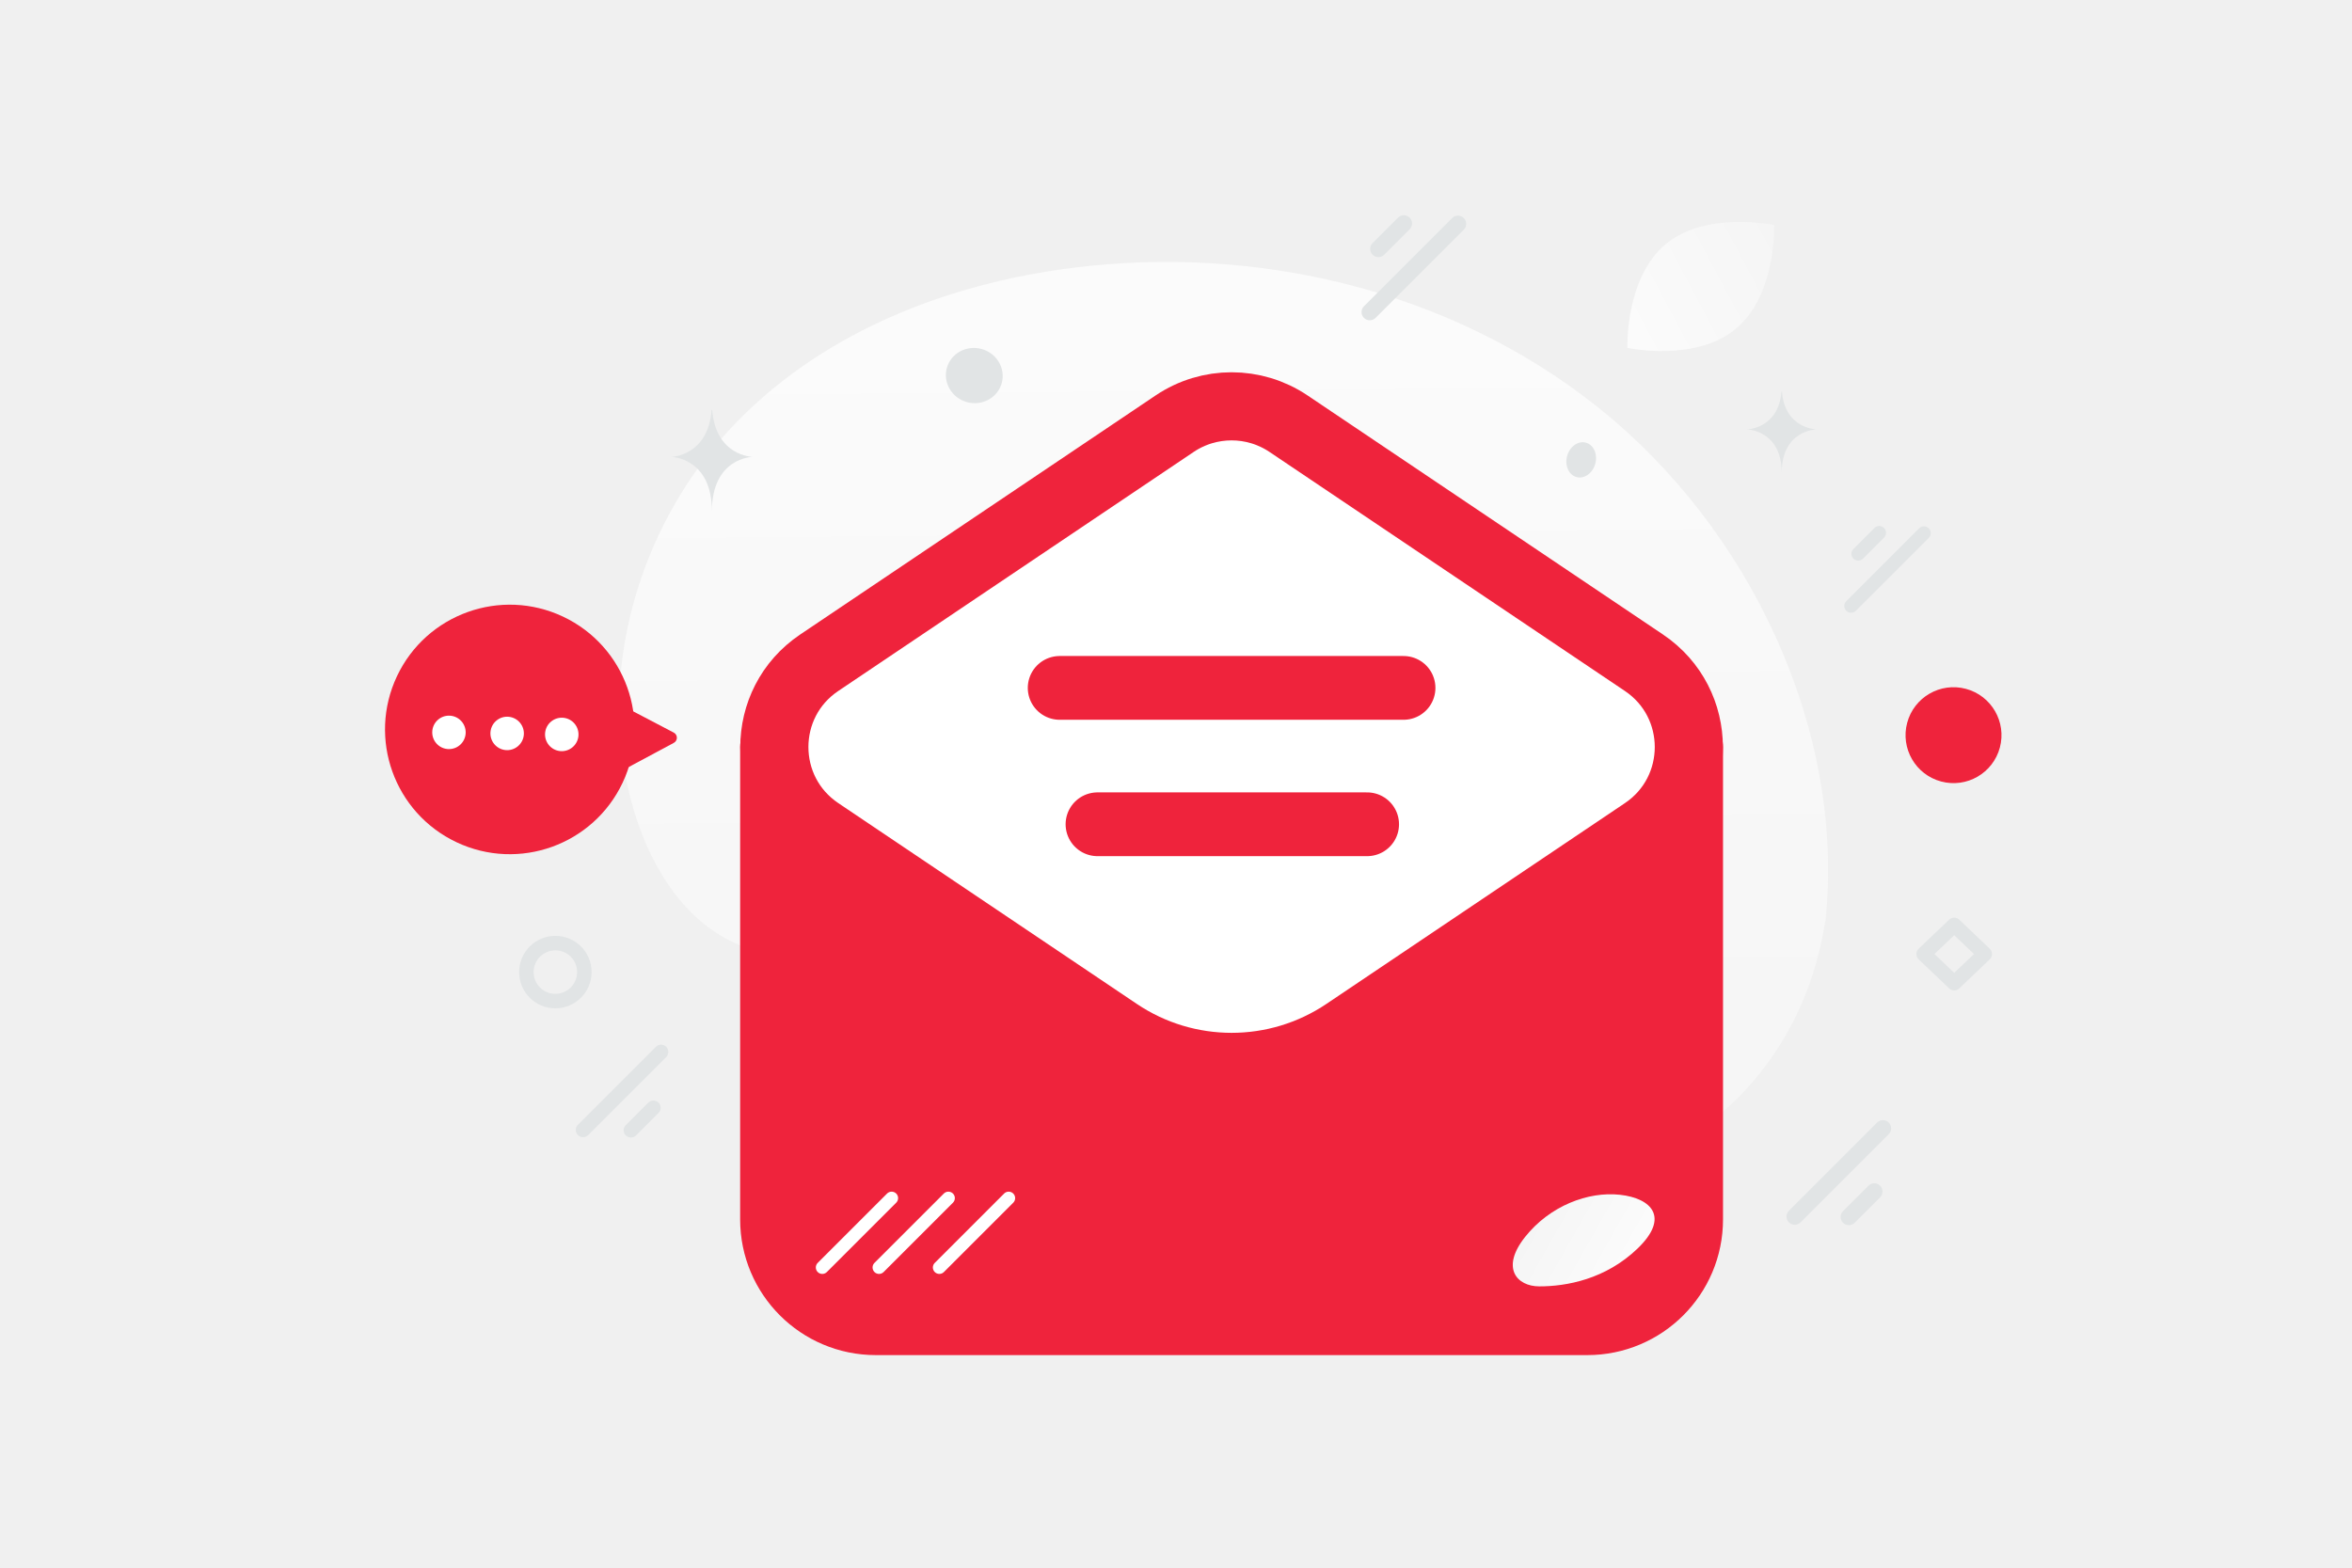
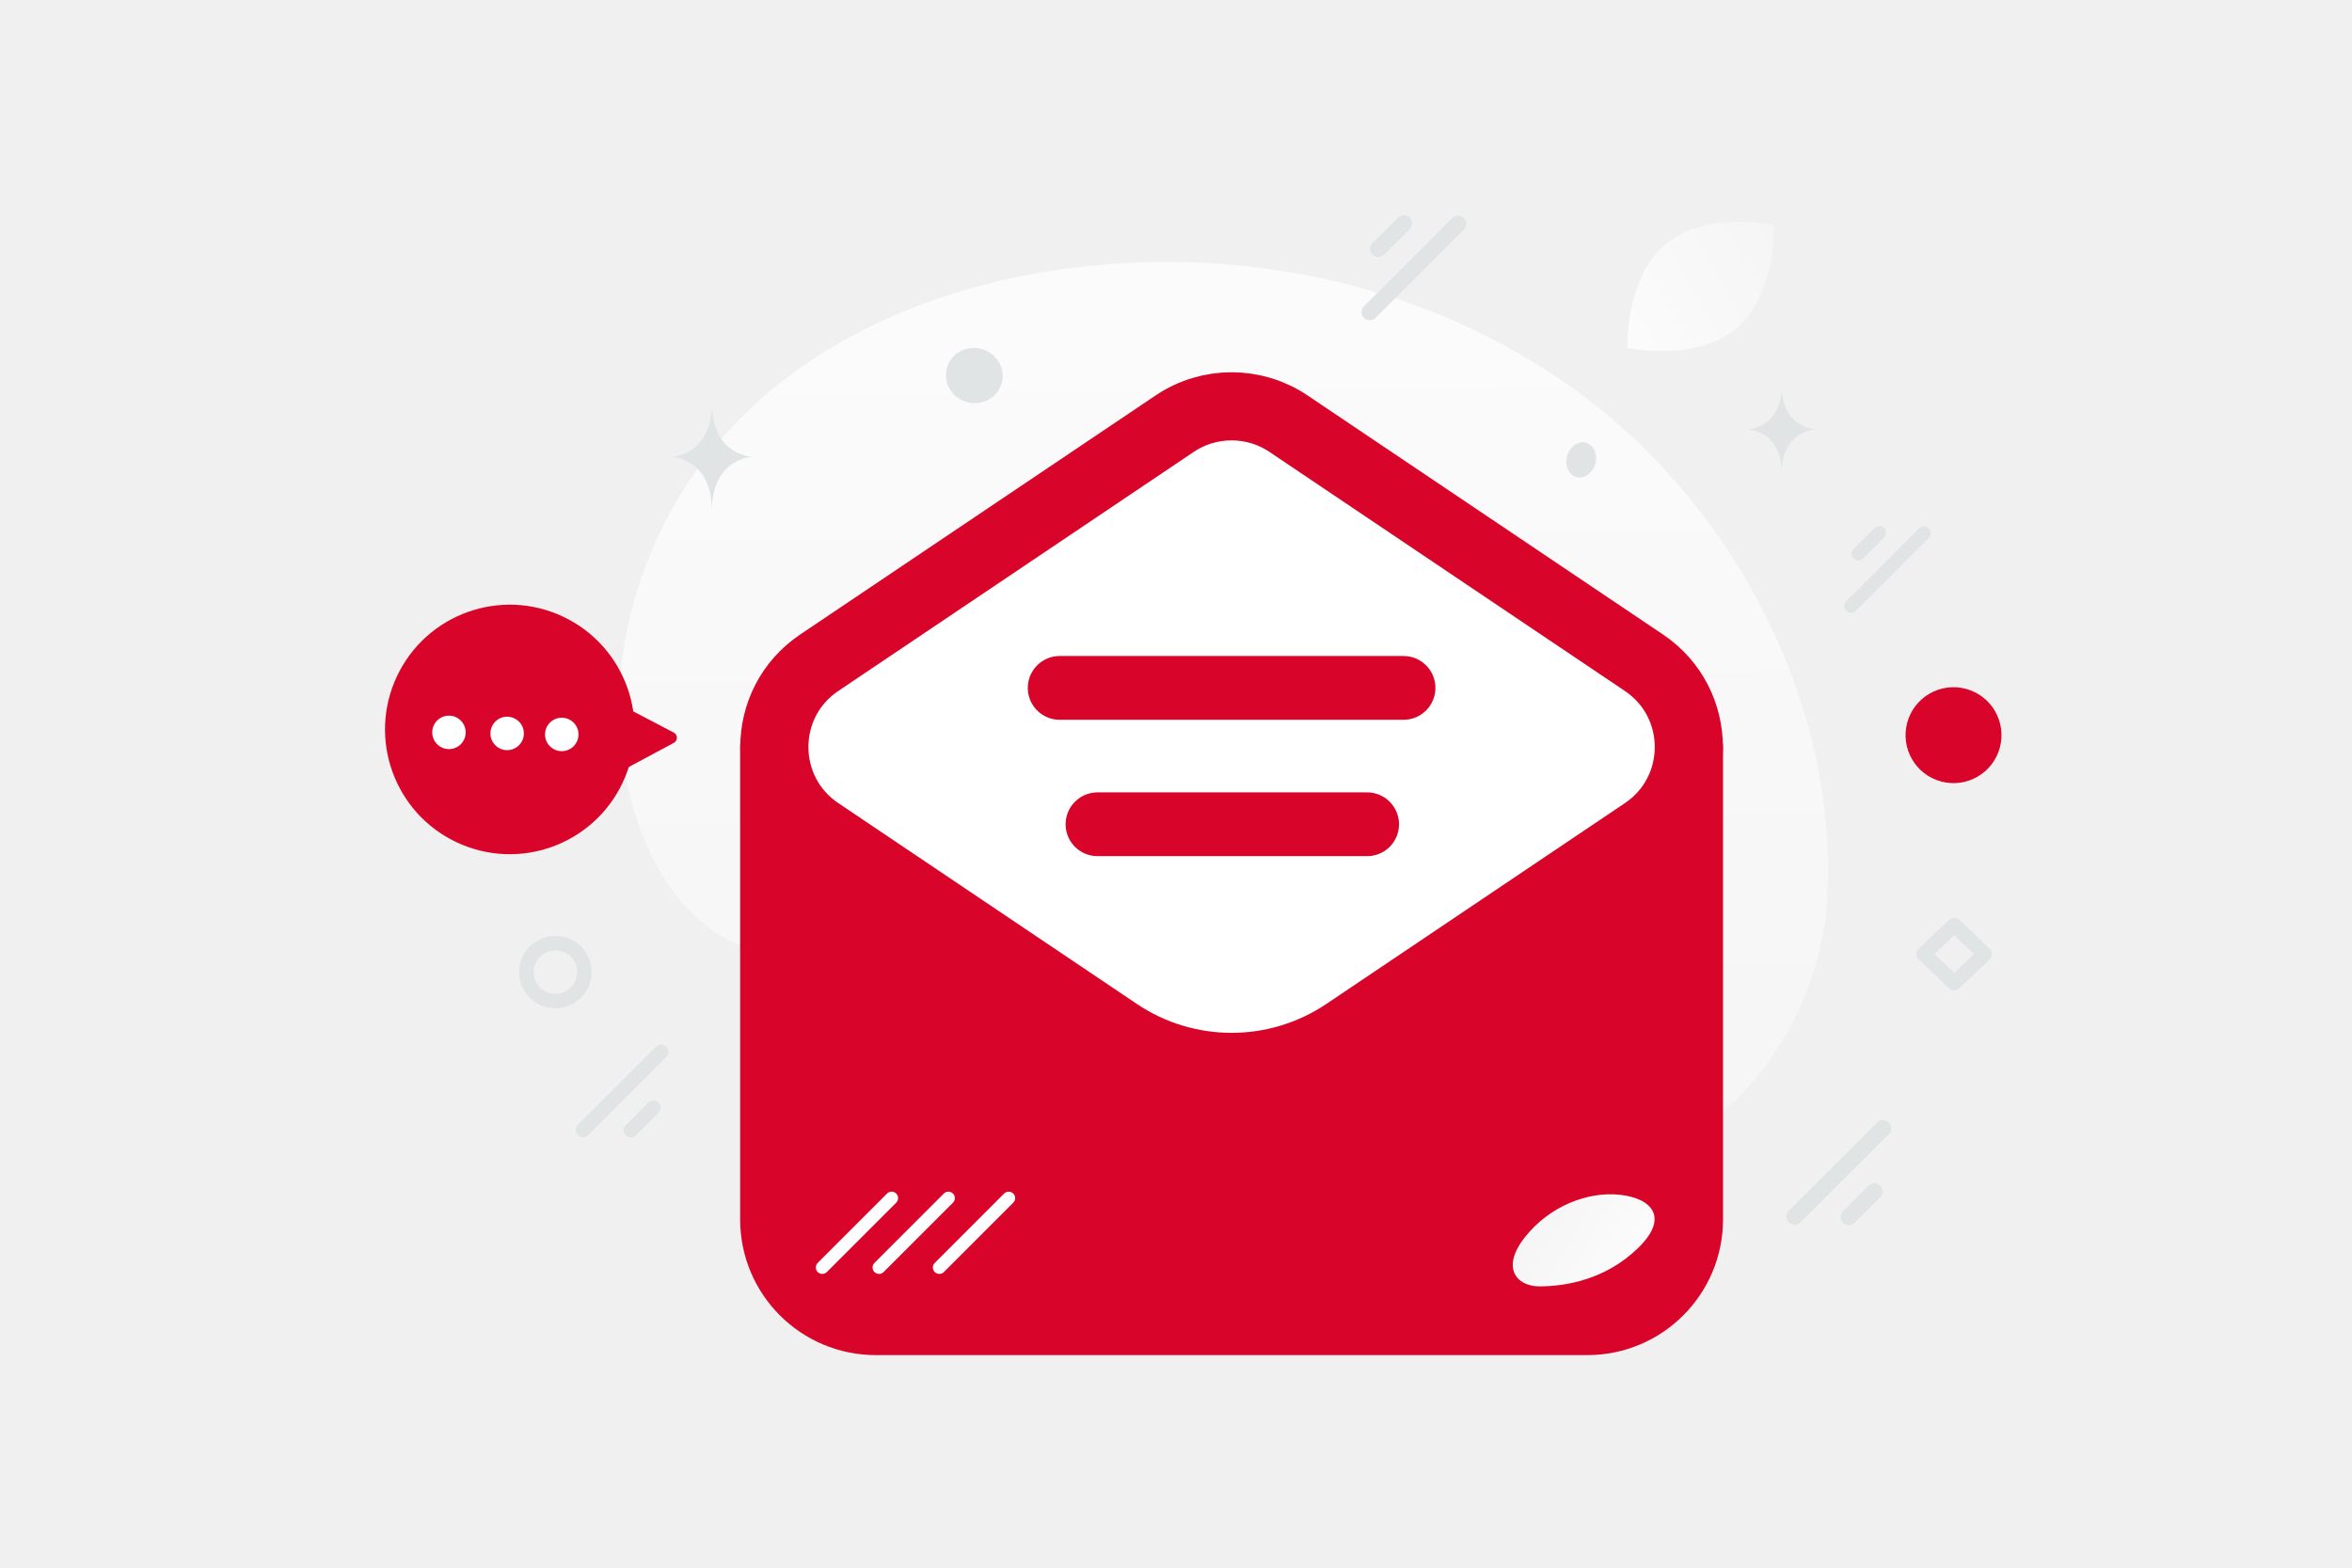
<svg xmlns="http://www.w3.org/2000/svg" width="900" height="600" viewBox="0 0 900 600" fill="none">
  <path fill="transparent" d="M0 0h900v600H0z" />
  <path d="m698.579 351.896-.951 5.191c-8.124 43.783-38.101 78.882-78.747 90.034a101.782 101.782 0 0 1-15.965 3.057c-38.975 4.343-80.521-13.772-106.488-46.456-15.271-19.219-26.197-43.655-46.764-55.962-26.789-16.034-59.157-5.55-87.052 5.19-27.92 10.766-60.313 21.147-87.051 4.985-16.736-10.098-27.534-29.01-33.19-48.383-15.04-51.261 2.288-107.789 36.455-144.789 34.168-37.001 82.887-56.195 132.274-62.336 69.157-8.582 143.56 8.017 200.737 53.754 57.177 45.736 94.172 122.28 86.742 195.715z" fill="url(#a)" />
-   <path d="M238.25 299.561c11.256-23.843 1.052-52.297-22.791-63.553-23.843-11.255-52.297-1.051-63.553 22.792-11.255 23.843-1.051 52.296 22.792 63.552s52.296 1.052 63.552-22.791z" fill="#EF233C" />
-   <path d="M235.992 292.372c.038 1.655 1.809 2.688 3.268 1.905l18.577-9.967c1.568-.841 1.557-3.094-.02-3.92l-19.027-9.967c-1.497-.784-3.286.326-3.248 2.015l.45 19.934z" fill="#EF233C" />
+   <path d="M238.25 299.561c11.256-23.843 1.052-52.297-22.791-63.553-23.843-11.255-52.297-1.051-63.553 22.792-11.255 23.843-1.051 52.296 22.792 63.552s52.296 1.052 63.552-22.791z" fill="#D90429" />
+   <path d="M235.992 292.372c.038 1.655 1.809 2.688 3.268 1.905l18.577-9.967c1.568-.841 1.557-3.094-.02-3.92l-19.027-9.967c-1.497-.784-3.286.326-3.248 2.015l.45 19.934z" fill="#D90429" />
  <path d="M178.196 280.42a6.395 6.395 0 0 1-6.517 6.281 6.395 6.395 0 0 1-6.281-6.517 6.396 6.396 0 0 1 6.517-6.281 6.404 6.404 0 0 1 6.281 6.517zm22.232.943c-.36 3.513-3.513 6.07-7.026 5.71-3.513-.36-6.07-3.513-5.71-7.025.36-3.513 3.513-6.07 7.026-5.71 3.513.372 6.07 3.512 5.71 7.025zm20.903.385c-.36 3.513-3.513 6.07-7.026 5.71-3.513-.36-6.07-3.513-5.71-7.026.36-3.513 3.513-6.07 7.026-5.71a6.4 6.4 0 0 1 5.71 7.026z" fill="#fff" />
-   <path fill-rule="evenodd" clip-rule="evenodd" d="M296.254 285.91v180.8c0 21.489 17.405 38.895 38.894 38.895h272.24c21.489 0 38.895-17.406 38.895-38.895v-180.8" fill="#EF233C" />
-   <path d="M296.254 285.91v180.8c0 21.489 17.405 38.895 38.894 38.895h272.24c21.489 0 38.895-17.406 38.895-38.895v-180.8" stroke="#EF233C" stroke-width="26.07" stroke-linecap="round" stroke-linejoin="round" />
-   <path fill-rule="evenodd" clip-rule="evenodd" d="m313.486 253.646 136.013-91.498a39.027 39.027 0 0 1 43.542 0l136.013 91.498c22.909 15.422 22.909 49.124 0 64.545l-114.232 76.855c-26.331 17.717-60.753 17.717-87.084 0l-114.233-76.855c-22.928-15.421-22.928-49.143-.019-64.545z" fill="#fff" stroke="#EF233C" stroke-width="26.07" stroke-linecap="round" stroke-linejoin="round" />
-   <path d="M405.489 263.277h131.578m-117.104 52.195h103.172" stroke="#EF233C" stroke-width="24.406" stroke-linecap="round" stroke-linejoin="round" />
+   <path fill-rule="evenodd" clip-rule="evenodd" d="M296.254 285.91v180.8c0 21.489 17.405 38.895 38.894 38.895h272.24c21.489 0 38.895-17.406 38.895-38.895v-180.8" fill="#D90429" />
+   <path d="M296.254 285.91v180.8c0 21.489 17.405 38.895 38.894 38.895h272.24c21.489 0 38.895-17.406 38.895-38.895v-180.8" stroke="#D90429" stroke-width="26.07" stroke-linecap="round" stroke-linejoin="round" />
+   <path fill-rule="evenodd" clip-rule="evenodd" d="m313.486 253.646 136.013-91.498a39.027 39.027 0 0 1 43.542 0l136.013 91.498c22.909 15.422 22.909 49.124 0 64.545l-114.232 76.855c-26.331 17.717-60.753 17.717-87.084 0l-114.233-76.855c-22.928-15.421-22.928-49.143-.019-64.545z" fill="#fff" stroke="#D90429" stroke-width="26.07" stroke-linecap="round" stroke-linejoin="round" />
+   <path d="M405.489 263.277h131.578m-117.104 52.195h103.172" stroke="#D90429" stroke-width="24.406" stroke-linecap="round" stroke-linejoin="round" />
  <rect x="682.3" y="465.612" width="54.04" height="6.296" rx="3.148" transform="rotate(-45 682.3 465.612)" fill="#E1E4E5" />
  <rect x="703.02" y="465.76" width="20.065" height="6.296" rx="3.148" transform="rotate(-45 703.02 465.76)" fill="#E1E4E5" />
  <rect x="562.353" y="85.676" width="54.04" height="6.296" rx="3.148" transform="rotate(135 562.353 85.676)" fill="#E1E4E5" />
  <rect x="541.633" y="85.528" width="20.065" height="6.296" rx="3.148" transform="rotate(135 541.633 85.528)" fill="#E1E4E5" />
  <rect x="219.167" y="432.455" width="47.773" height="5.566" rx="2.783" transform="rotate(-45 219.167 432.455)" fill="#E1E4E5" />
  <rect x="237.483" y="432.586" width="17.738" height="5.566" rx="2.783" transform="rotate(-45 237.483 432.586)" fill="#E1E4E5" />
  <rect x="739.885" y="204.041" width="44.639" height="5.201" rx="2.6" transform="rotate(135 739.885 204.041)" fill="#E1E4E5" />
  <rect x="722.77" y="203.918" width="16.575" height="5.201" rx="2.6" transform="rotate(135 722.77 203.918)" fill="#E1E4E5" />
  <path clip-rule="evenodd" d="m747.784 376.23-11.649-11.094 11.649-11.094 11.648 11.094-11.648 11.094z" stroke="#E1E4E5" stroke-width="5.643" stroke-linecap="round" stroke-linejoin="round" />
  <path d="M223.604 372.05c0 6.131-4.968 11.094-11.106 11.094-6.137 0-11.081-4.988-11.081-11.094 0-6.131 4.968-11.094 11.106-11.094 6.137 0 11.081 4.963 11.081 11.094z" stroke="#E1E4E5" stroke-width="5.547" stroke-miterlimit="10" />
  <path d="M637.316 93.509c-15.514 12.98-14.597 39.648-14.597 39.648s26.072 5.607 41.579-7.387c15.514-12.98 14.605-39.634 14.605-39.634s-26.073-5.607-41.587 7.373z" fill="url(#b)" />
  <ellipse cx="372.814" cy="143.733" rx="10.544" ry="10.896" transform="rotate(105 372.814 143.733)" fill="#E1E4E5" />
-   <circle r="18.354" transform="scale(-1 1) rotate(75 -557.107 -346.408)" fill="#EF233C" />
+   <circle r="18.354" transform="scale(-1 1) rotate(75 -557.107 -346.408)" fill="#D90429" />
  <ellipse rx="6.827" ry="5.586" transform="scale(-1 1) rotate(75 -417.215 -306.257)" fill="#E1E4E5" />
  <path d="M272.301 156.831h.226c1.336 17.755 15.421 18.028 15.421 18.028s-15.531.285-15.531 20.8c0-20.515-15.532-20.8-15.532-20.8s14.079-.273 15.416-18.028zm409.376-6.914h.193c1.146 14.204 13.218 14.423 13.218 14.423s-13.312.228-13.312 16.64c0-16.412-13.313-16.64-13.313-16.64s12.068-.219 13.214-14.423z" fill="#E1E4E5" />
  <rect x="311.149" y="485.096" width="42.481" height="4.949" rx="2.475" transform="rotate(-45 311.149 485.096)" fill="#fff" />
  <rect x="332.866" y="485.096" width="42.481" height="4.949" rx="2.475" transform="rotate(-45 332.866 485.096)" fill="#fff" />
  <rect x="355.939" y="485.096" width="42.481" height="4.949" rx="2.475" transform="rotate(-45 355.939 485.096)" fill="#fff" />
  <path d="M588.992 492.332c10.416.012 25.406-2.7 37.685-14.535 12.277-11.836 5.376-19.191-6.813-20.524-12.189-1.333-26.807 4.226-36.272 16.129-9.465 11.904-3.15 18.92 5.4 18.93z" fill="url(#c)" />
  <defs>
    <linearGradient id="a" x1="458.358" y1="-96.293" x2="466.549" y2="832.221" gradientUnits="userSpaceOnUse">
      <stop stop-color="#fff" />
      <stop offset="1" stop-color="#EEE" />
    </linearGradient>
    <linearGradient id="b" x1="583.673" y1="145.958" x2="752.001" y2="56.617" gradientUnits="userSpaceOnUse">
      <stop stop-color="#fff" />
      <stop offset="1" stop-color="#EEE" />
    </linearGradient>
    <linearGradient id="c" x1="644.048" y1="496.226" x2="549.287" y2="442.723" gradientUnits="userSpaceOnUse">
      <stop stop-color="#fff" />
      <stop offset="1" stop-color="#EEE" />
    </linearGradient>
  </defs>
</svg>
